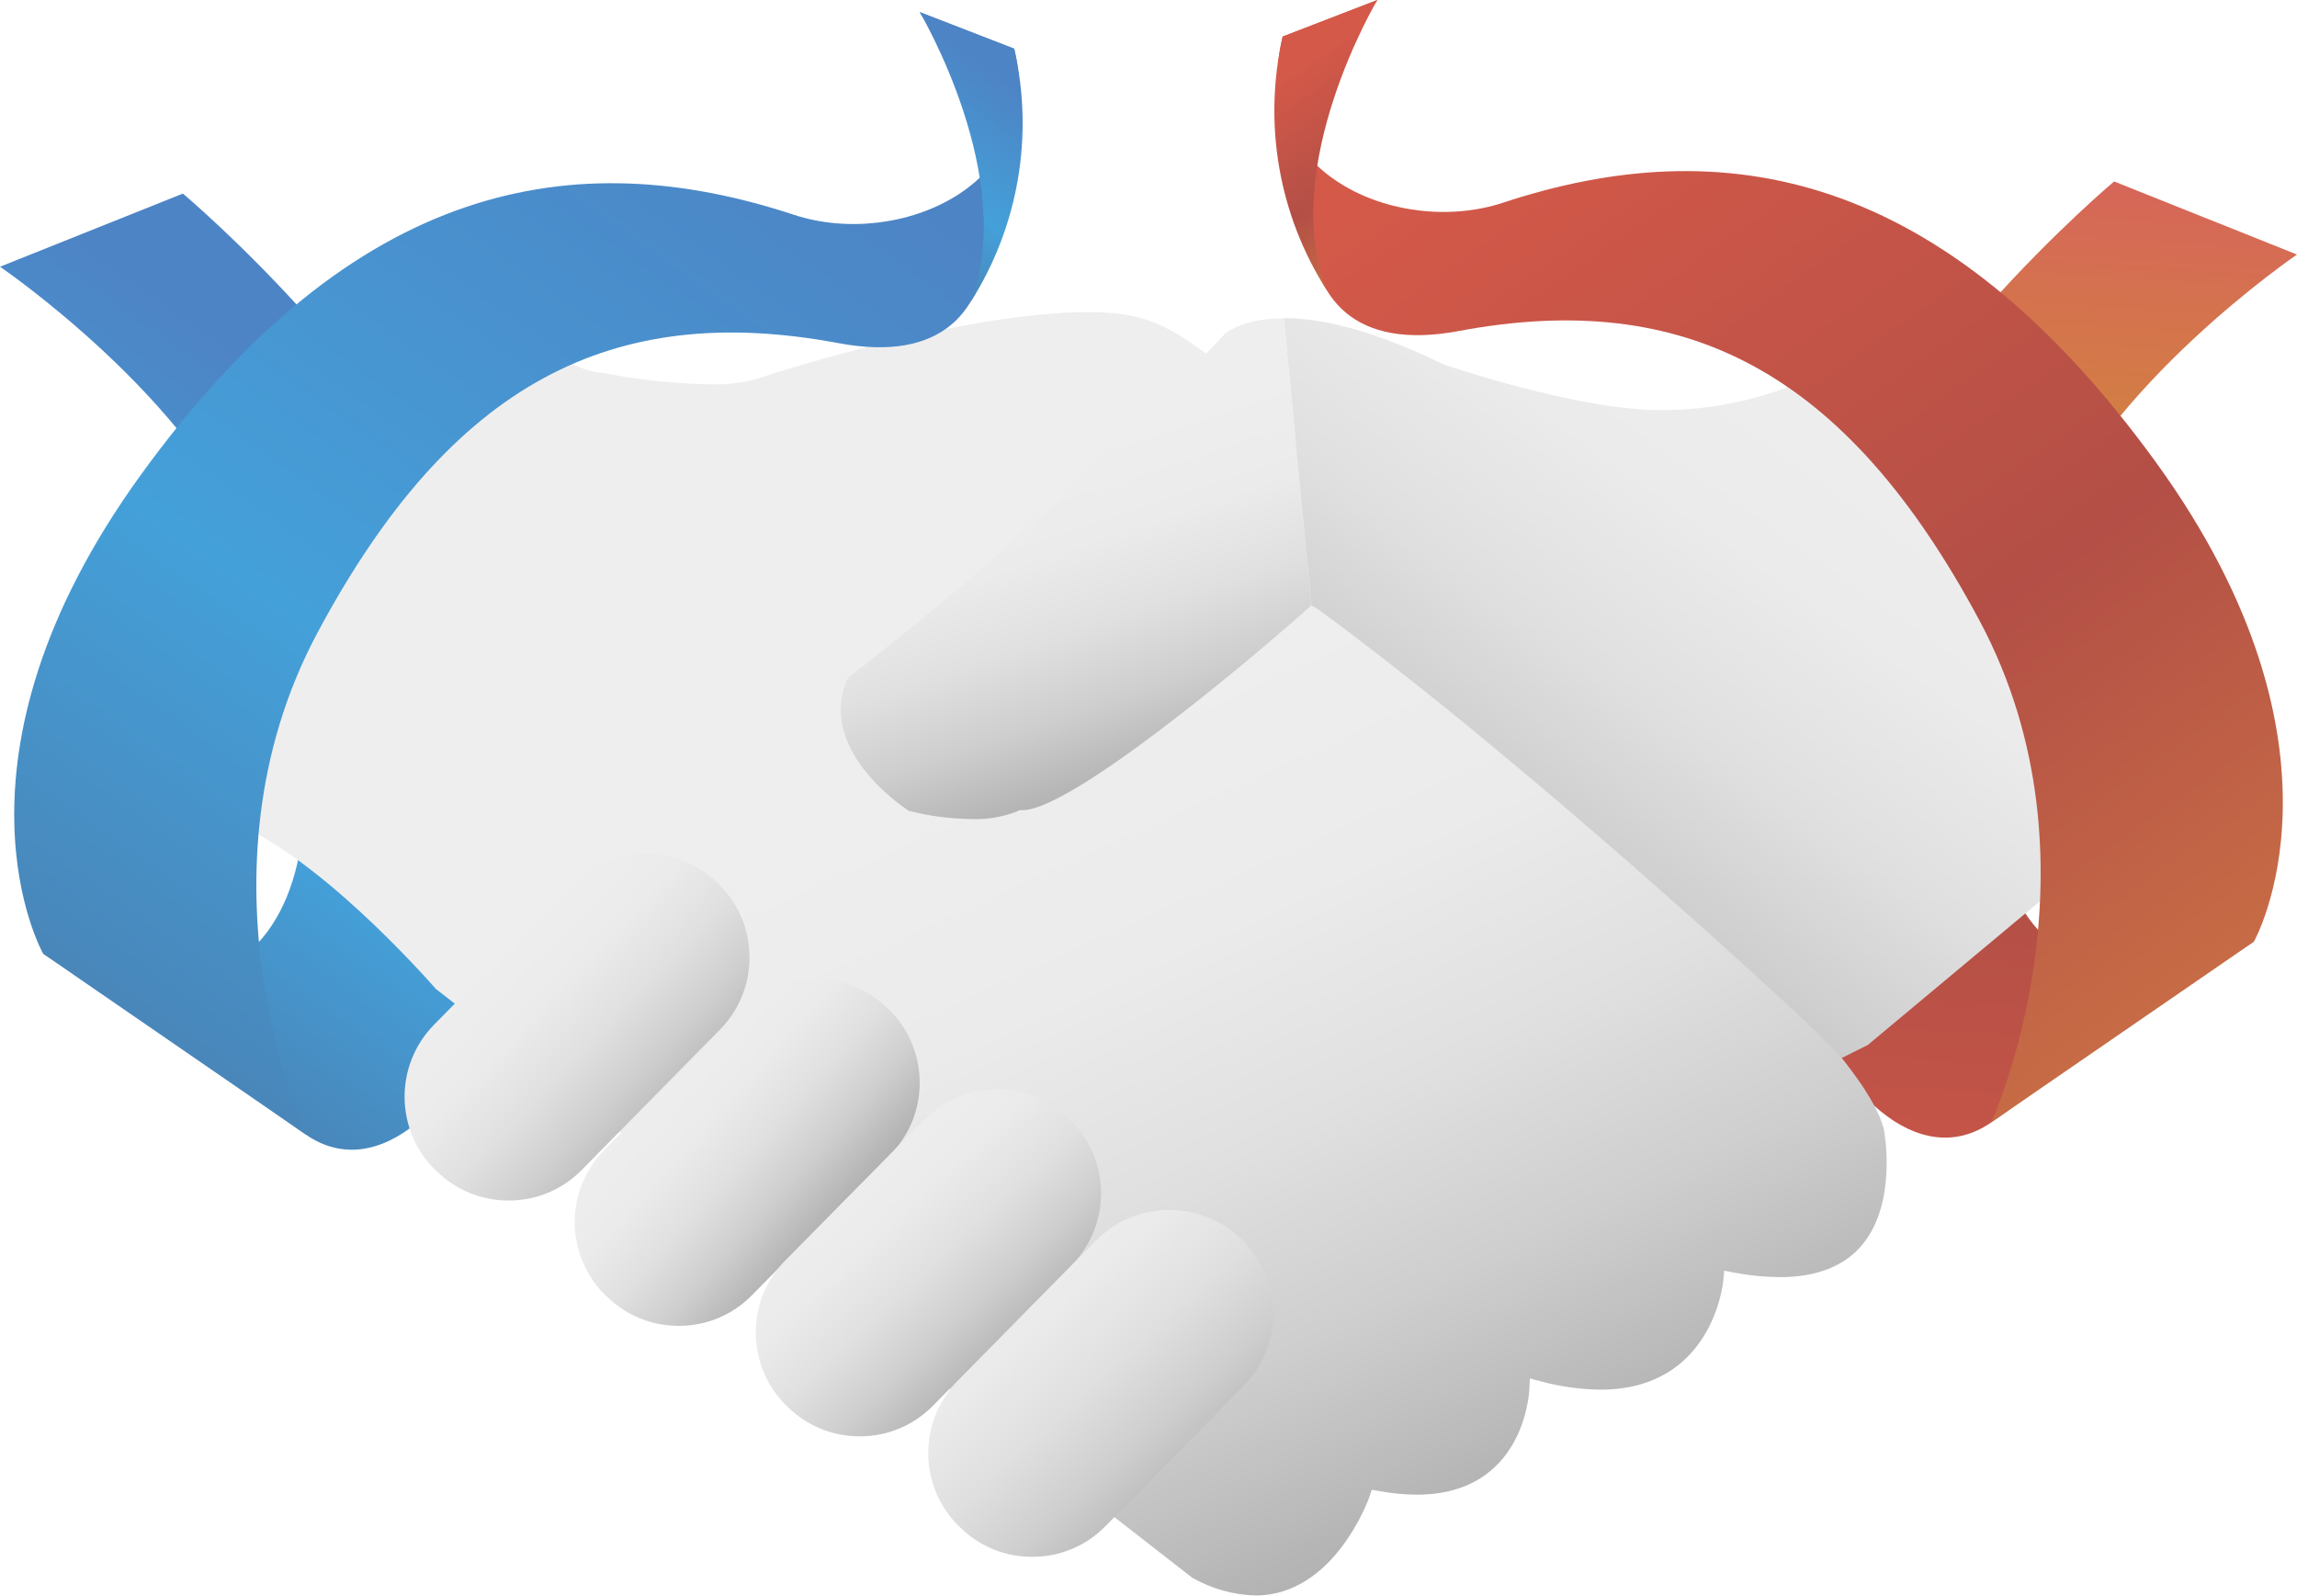
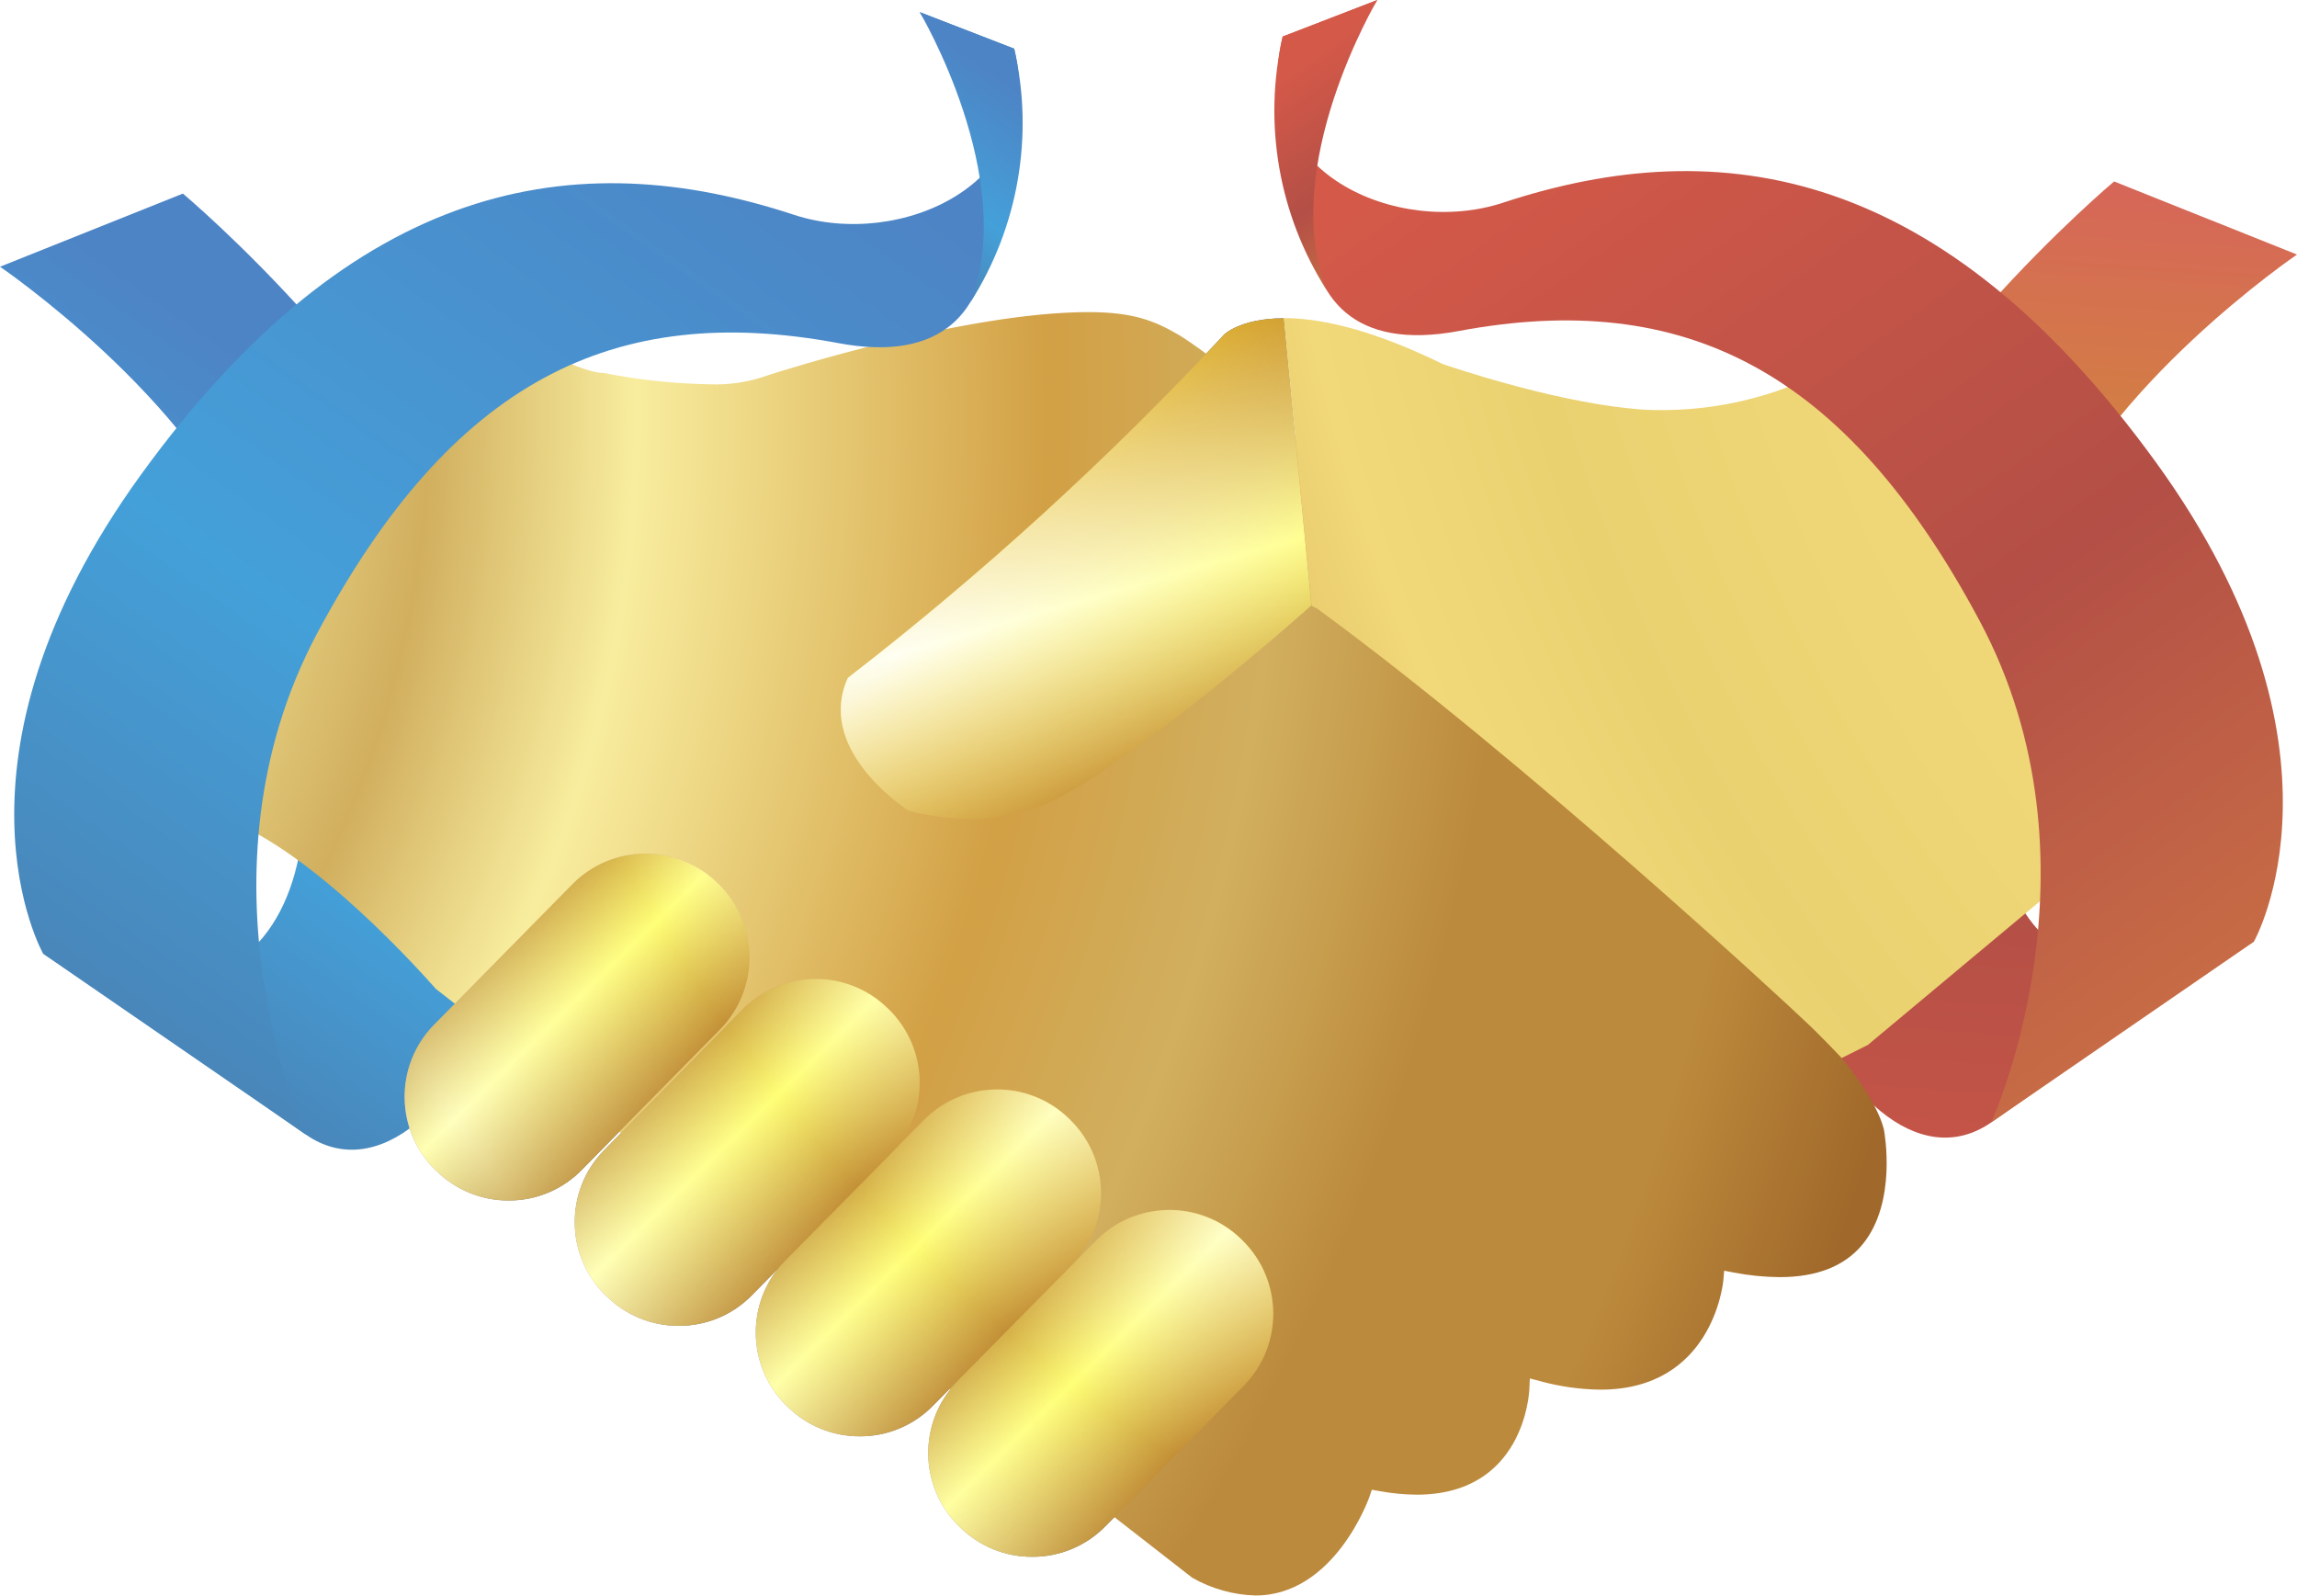
<svg xmlns="http://www.w3.org/2000/svg" xmlns:xlink="http://www.w3.org/1999/xlink" viewBox="0 0 345.62 240.06">
-   <linearGradient id="c" gradientUnits="userSpaceOnUse" x1="310.16" x2="297.94" y1="24.34" y2="207.97">
-     <stop offset="0" stop-color="#d6645a" />
-     <stop offset=".2" stop-color="#d37d45" />
-     <stop offset=".6" stop-color="#b34f46" />
-     <stop offset="1" stop-color="#d45949" />
-   </linearGradient>
-   <linearGradient id="b" gradientUnits="userSpaceOnUse" x1="-23.75" x2="57.55" y1="183.59" y2="68.32">
-     <stop offset="0" stop-color="#4e8aca" />
-     <stop offset=".02" stop-color="#4988c8" />
-     <stop offset=".2" stop-color="#4c76a6" />
-     <stop offset=".6" stop-color="#44a0d9" />
-     <stop offset="1" stop-color="#4d84c5" />
-   </linearGradient>
-   <linearGradient id="a" gradientUnits="userSpaceOnUse" x1="210.67" x2="144.29" y1="262.61" y2="116.96">
-     <stop offset="0" stop-color="#c3c2c2" />
-     <stop offset=".18" stop-color="#b4b3b4" />
-     <stop offset=".2" stop-color="#b6b5b6" />
-     <stop offset=".38" stop-color="#cfcecf" />
-     <stop offset=".57" stop-color="#e1e0e1" />
-     <stop offset=".77" stop-color="#ecebec" />
-     <stop offset="1" stop-color="#efeeef" />
-   </linearGradient>
-   <linearGradient id="d" x1="176.05" x2="156.72" xlink:href="#a" y1="126.96" y2="68.99" />
-   <linearGradient id="e" x1="107.96" x2="74.71" xlink:href="#a" y1="174.68" y2="142.98" />
-   <linearGradient id="f" x1="129.63" x2="99.91" xlink:href="#a" y1="188.81" y2="162.17" />
-   <linearGradient id="g" x1="157.95" x2="126.68" xlink:href="#a" y1="209.45" y2="176.2" />
-   <linearGradient id="h" x1="188" x2="147.49" xlink:href="#a" y1="232.71" y2="188.23" />
-   <linearGradient id="i" x1="203.87" x2="279.35" xlink:href="#a" y1="164.55" y2="57.53" />
-   <linearGradient id="j" x1="-35.62" x2="114.9" xlink:href="#b" y1="227.5" y2="14.1" />
-   <linearGradient id="k" x1="123.57" x2="150.52" xlink:href="#b" y1="50.06" y2="11.84" />
-   <linearGradient id="l" gradientTransform="matrix(-1 0 0 1 367.05 0)" x1="-14.19" x2="136.32" xlink:href="#c" y1="225.68" y2="12.27" />
-   <linearGradient id="m" gradientTransform="matrix(-1 0 0 1 367.05 0)" x1="144.99" x2="171.94" xlink:href="#c" y1="48.23" y2="10.02" />
-   <path d="M299.61 168.88c-10.78 7.49-23.66-4.21-29.94-23.41-5.42-16.58-2.36-38.55 3.51-57.84 9.25-30.38 44.92-60.33 44.92-60.33l27.52 11s-29.16 19.82-38 42.94c-19.38 50.86-.56 76 31.48 60.44-21.44 13.55-22.68 15.51-39.49 27.2z" fill="url(#c)" />
-   <path d="M46 170.7c10.77 7.49 23.65-4.21 29.93-23.41 5.42-16.58 2.36-38.55-3.51-57.83-9.23-30.39-44.9-60.33-44.9-60.33L0 40.13S29.17 60 38 83.07c19.38 50.86.56 76-31.47 60.44C28 157.05 29.2 159 46 170.7z" fill="url(#b)" />
-   <path d="M207 96.64c2-26.95-29.53-46.19-29.53-46.19-3.7-2.17-6.92-3.49-13.7-3.49-18.5 0-46.49 8.94-48.07 9.45a23.35 23.35 0 0 1-9.09 1.41 90.94 90.94 0 0 1-15.82-1.71c-4.1 0-14.87-6.47-16.6-7.51a15.25 15.25 0 0 0-5-.93 7.94 7.94 0 0 0-6.45 2.78L39.39 103.7c-7.33 13.79-7.87 17.79-7.81 18.82 12.82 3.11 29.81 21.52 34 26.27l113.8 88.59a20.35 20.35 0 0 0 9.52 2.68c11.9 0 17.08-14.64 17.14-14.81l.37-1.1 1.14.2a31.72 31.72 0 0 0 5.63.54c16.08 0 16.9-15.18 16.93-15.82l.08-1.67 1.62.43a35.86 35.86 0 0 0 9 1.26c16.75 0 18.43-15.78 18.49-16.43l.13-1.47 1.45.28a38.24 38.24 0 0 0 6.89.69c5.61 0 9.8-1.66 12.49-4.94 5.18-6.32 3.31-16.7 3.2-17.29-4.32-17.48-68.6-67.42-76.45-73.29z" fill="url(#a)" />
-   <path d="M193.16 47.89c-6.49 0-9 2.44-9 2.48A473.54 473.54 0 0 1 127.57 102c-4.7 10.39 7.56 18.95 9.17 20a39.54 39.54 0 0 0 9.33 1.23 17.08 17.08 0 0 0 7-1.16l.31-.17h.45c7.25 0 33.35-21.8 42.8-30.2l.69-.62" fill="url(#d)" />
-   <path d="M76.52 180.63a15.32 15.32 0 0 1-10.75-4.35l-.25-.22a15.46 15.46 0 0 1-.25-21.84l20.84-21.16a15.49 15.49 0 0 1 21.83-.24l.21.2a15.48 15.48 0 0 1 .25 21.82L87.56 176a15.28 15.28 0 0 1-11.04 4.63z" fill="url(#e)" />
-   <path d="M102.12 199.49a15.36 15.36 0 0 1-10.75-4.35l-.25-.22a15.46 15.46 0 0 1-.24-21.85l20.81-21.15a15.48 15.48 0 0 1 21.8-.28l.24.22a15.46 15.46 0 0 1 .27 21.84l-20.84 21.16a15.32 15.32 0 0 1-11.04 4.63z" fill="url(#f)" />
-   <path d="M129.36 216.11a15.31 15.31 0 0 1-10.76-4.35l-.24-.22a15.46 15.46 0 0 1-.25-21.84L139 168.54a15.49 15.49 0 0 1 21.84-.23l.22.22a15.45 15.45 0 0 1 .23 21.79l-20.89 21.16a15.3 15.3 0 0 1-11.04 4.63z" fill="url(#g)" />
-   <path d="M155.31 234.24a15.29 15.29 0 0 1-10.76-4.35l-.24-.22a15.46 15.46 0 0 1-.25-21.84l20.84-21.16a15.52 15.52 0 0 1 21.83-.26l.23.23a15.46 15.46 0 0 1 .23 21.82l-20.84 21.15a15.3 15.3 0 0 1-11.04 4.63z" fill="url(#h)" />
-   <path d="M197.35 91.15l.82.41c30.83 22.53 70.83 59.56 73.45 62.11 2.18 2 5.49 5.52 5.49 5.52l4-2 .13-.13 32.16-26.85.22-.08c2.71-2.82 16.5-11.78 17.41-14.05a6.79 6.79 0 0 0-.06-5l-34.66-56.91c-4-5.45-7.45-6.28-9.74-6.28-.24 0-3.88 2.81-4 2.81a53.46 53.46 0 0 1-32.67 11 36.24 36.24 0 0 1-4.58-.24c-12.3-1.21-27.48-6.43-28.14-6.65l-.15-.06c-9.37-4.58-17.4-6.89-23.86-6.89" fill="url(#i)" />
-   <path d="M138.38 1.82c12.23 18.06 19.34 55.71-12.21 49.81-34-6.36-58.24 5.9-78.39 43.55C28.16 131.86 46 170.7 46 170.7L6.5 143.51s-16.5-29 14.69-72.06c32.09-44.31 65.29-50 98.28-39.13 15.82 5.22 38.25-4.52 33.12-25z" fill="url(#j)" />
-   <path d="M146 45.51a50.21 50.21 0 0 0 6.61-38.18l-14.23-5.51s14.95 25.1 7.62 43.69z" fill="url(#k)" />
-   <path d="M207.24 0C195 18.06 187.91 55.71 219.46 49.81c34-6.36 58.24 5.9 78.38 43.55 19.63 36.67 1.77 75.52 1.77 75.52l39.52-27.19s16.49-29-14.69-72.07c-32.1-44.3-65.29-50-98.29-39.12-15.82 5.22-38.24-4.5-33.15-25z" fill="url(#l)" />
-   <path d="M199.64 43.68A50.23 50.23 0 0 1 193 5.5L207.24 0s-14.95 25.1-7.6 43.68z" fill="url(#m)" />
+   <defs>
+     <style>.b8ec3741-3dbb-4d05-9389-6ecebe4e5041{fill:url(#b4682b6a-6b7f-4f79-b2eb-c0481d6faa6c)}</style>
+     <linearGradient id="ac30b320-f3a1-411f-8237-6ef0e2bbffe2" x1="310.16" y1="24.34" x2="297.94" y2="207.97" gradientUnits="userSpaceOnUse">
+       <stop offset="0" stop-color="#d6645a" />
+       <stop offset=".2" stop-color="#d37d45" />
+       <stop offset=".6" stop-color="#b34f46" />
+       <stop offset="1" stop-color="#d45949" />
+     </linearGradient>
+     <linearGradient id="bd3c7194-d774-45b8-aab0-c03154b5bb88" x1="-23.75" y1="183.59" x2="57.55" y2="68.32" gradientUnits="userSpaceOnUse">
+       <stop offset="0" stop-color="#4e8aca" />
+       <stop offset=".02" stop-color="#4988c8" />
+       <stop offset=".2" stop-color="#4c76a6" />
+       <stop offset=".6" stop-color="#44a0d9" />
+       <stop offset="1" stop-color="#4d84c5" />
+     </linearGradient>
+     <radialGradient id="b35dea07-5823-44fd-be1f-4de3bda7ce05" cx="-90.76" cy="62.23" r="388.4" gradientUnits="userSpaceOnUse">
+       <stop offset="0" stop-color="#a2692a" />
+       <stop offset=".12" stop-color="#dfb253" />
+       <stop offset=".21" stop-color="#ffffc0" />
+       <stop offset=".29" stop-color="#f8ed9e" />
+       <stop offset=".4" stop-color="#d1af5f" />
+       <stop offset=".48" stop-color="#f8ed9e" />
+       <stop offset=".64" stop-color="#d2a045" />
+       <stop offset=".73" stop-color="#d1af5f" />
+       <stop offset=".82" stop-color="#bc8a3c" />
+       <stop offset=".92" stop-color="#bc8a3c" />
+       <stop offset="1" stop-color="#a0682a" />
+     </radialGradient>
+     <radialGradient id="e444fd1b-38a7-4ac5-9dd3-debf421fe524" cx="-19.76" cy="-52.77" r="349.24" gradientUnits="userSpaceOnUse">
+       <stop offset="0" stop-color="#ad7e3b" />
+       <stop offset=".06" stop-color="#9b6e39" />
+       <stop offset=".14" stop-color="#ad864c" />
+       <stop offset=".28" stop-color="#b7883c" />
+       <stop offset=".44" stop-color="#f1d879" />
+       <stop offset=".56" stop-color="#ead170" />
+       <stop offset=".62" stop-color="#f1d879" />
+       <stop offset=".76" stop-color="#c8983b" />
+       <stop offset=".88" stop-color="#cdac5f" />
+       <stop offset="1" stop-color="#8c5f39" />
+     </radialGradient>
+     <linearGradient id="b3dd421a-5511-4374-90a6-8f2a35a357ed" x1="151.02" y1="47.56" x2="176.12" y2="134.75" gradientUnits="userSpaceOnUse">
+       <stop offset="0" />
+       <stop offset=".49" stop-color="#fff" />
+       <stop offset="1" />
+     </linearGradient>
+     <radialGradient id="b4682b6a-6b7f-4f79-b2eb-c0481d6faa6c" cx="323.24" cy=".23" r="346.87" xlink:href="#e444fd1b-38a7-4ac5-9dd3-debf421fe524" />
+     <linearGradient id="bd10d69e-94c5-4756-89c2-6f404af6e874" x1="61.76" y1="129" x2="108.66" y2="176.78" xlink:href="#b3dd421a-5511-4374-90a6-8f2a35a357ed" />
+     <radialGradient id="a54b5653-4c1f-4495-92b2-8f9838cdb850" cx="505.24" cy="-19.77" r="509.02" xlink:href="#e444fd1b-38a7-4ac5-9dd3-debf421fe524" />
+     <linearGradient id="bad5df7f-1216-4535-a050-92012959d24e" x1="-35.62" y1="227.5" x2="114.9" y2="14.1" xlink:href="#bd3c7194-d774-45b8-aab0-c03154b5bb88" />
+     <linearGradient id="acea6244-2a1c-486d-bf13-fe9d454be10a" x1="123.57" y1="50.06" x2="150.52" y2="11.84" xlink:href="#bd3c7194-d774-45b8-aab0-c03154b5bb88" />
+     <linearGradient id="ad28babb-14ff-4524-bb44-6271264b2e0e" x1="-14.19" y1="225.68" x2="136.32" y2="12.27" gradientTransform="matrix(-1 0 0 1 367.05 0)" xlink:href="#ac30b320-f3a1-411f-8237-6ef0e2bbffe2" />
+     <linearGradient id="e216c09f-f93b-4888-9711-e79995b8b627" x1="144.99" y1="48.23" x2="171.94" y2="10.02" gradientTransform="matrix(-1 0 0 1 367.05 0)" xlink:href="#ac30b320-f3a1-411f-8237-6ef0e2bbffe2" />
+     <linearGradient id="aac84b7e-7569-47c4-9f9f-8a7e8bf7780b" x1="87.36" y1="147.85" x2="134.26" y2="195.63" xlink:href="#b3dd421a-5511-4374-90a6-8f2a35a357ed" />
+     <linearGradient id="a235199c-5894-4a41-b305-669474195296" x1="114.6" y1="164.48" x2="161.5" y2="212.26" xlink:href="#b3dd421a-5511-4374-90a6-8f2a35a357ed" />
+     <linearGradient id="b257b13d-7c52-4c3b-9f6e-585e73dca285" x1="140.56" y1="182.61" x2="187.46" y2="230.39" xlink:href="#b3dd421a-5511-4374-90a6-8f2a35a357ed" />
+   </defs>
+   <g style="isolation:isolate">
+     <g id="a9e08797-8f0b-4a81-9f72-47000739c09e" data-name="Слой 2">
+       <g id="a3ea146f-6677-48b9-8abb-bc23e488fd30" data-name="Слой 1">
+         <path d="M299.61 168.88c-10.78 7.49-23.66-4.21-29.94-23.41-5.42-16.58-2.36-38.55 3.51-57.84 9.25-30.38 44.92-60.33 44.92-60.33l27.52 11s-29.16 19.82-38 42.94c-19.38 50.86-.56 76 31.48 60.44-21.44 13.55-22.68 15.51-39.49 27.2z" fill="url(#ac30b320-f3a1-411f-8237-6ef0e2bbffe2)" />
+         <path d="M46 170.7c10.77 7.49 23.65-4.21 29.93-23.41 5.42-16.58 2.36-38.55-3.51-57.83-9.23-30.39-44.9-60.33-44.9-60.33L0 40.13S29.17 60 38 83.07c19.38 50.86.56 76-31.47 60.44C28 157.05 29.2 159 46 170.7z" fill="url(#bd3c7194-d774-45b8-aab0-c03154b5bb88)" />
+         <path d="M207 96.64c2-26.95-29.53-46.19-29.53-46.19-3.7-2.17-6.92-3.49-13.7-3.49-18.5 0-46.49 8.94-48.07 9.45a23.35 23.35 0 0 1-9.09 1.41 90.94 90.94 0 0 1-15.82-1.71c-4.1 0-14.87-6.47-16.6-7.51a15.25 15.25 0 0 0-5-.93 7.94 7.94 0 0 0-6.45 2.78L39.39 103.7c-7.33 13.79-7.87 17.79-7.81 18.82 12.82 3.11 29.81 21.52 34 26.27l113.8 88.59a20.35 20.35 0 0 0 9.52 2.68c11.9 0 17.08-14.64 17.14-14.81l.37-1.1 1.14.2a31.72 31.72 0 0 0 5.63.54c16.08 0 16.9-15.18 16.93-15.82l.08-1.67 1.62.43a35.86 35.86 0 0 0 9 1.26c16.75 0 18.43-15.78 18.49-16.43l.13-1.47 1.45.28a38.24 38.24 0 0 0 6.89.69c5.61 0 9.8-1.66 12.49-4.94 5.18-6.32 3.31-16.7 3.2-17.29-4.32-17.48-68.6-67.42-76.45-73.29z" fill="url(#b35dea07-5823-44fd-be1f-4de3bda7ce05)" />
+         <path d="M193.16 47.89c-6.49 0-9 2.44-9 2.48A473.54 473.54 0 0 1 127.57 102c-4.7 10.39 7.56 18.95 9.17 20a39.54 39.54 0 0 0 9.33 1.23 17.08 17.08 0 0 0 7-1.16l.31-.17h.45c7.25 0 33.35-21.8 42.8-30.2l.69-.62" fill="url(#e444fd1b-38a7-4ac5-9dd3-debf421fe524)" />
+         <path d="M193.16 47.89c-6.49 0-9 2.44-9 2.48A473.54 473.54 0 0 1 127.57 102c-4.7 10.39 7.56 18.95 9.17 20a39.54 39.54 0 0 0 9.33 1.23 17.08 17.08 0 0 0 7-1.16l.31-.17h.45c7.25 0 33.35-21.8 42.8-30.2l.69-.62z" style="mix-blend-mode:overlay" fill="url(#b3dd421a-5511-4374-90a6-8f2a35a357ed)" />
+         <path class="b8ec3741-3dbb-4d05-9389-6ecebe4e5041" d="M76.52 180.63a15.32 15.32 0 0 1-10.75-4.35l-.25-.22a15.46 15.46 0 0 1-.25-21.84l20.84-21.16a15.49 15.49 0 0 1 21.83-.24l.21.2a15.48 15.48 0 0 1 .25 21.82L87.56 176a15.28 15.28 0 0 1-11.04 4.63z" />
+         <path d="M76.52 180.63a15.32 15.32 0 0 1-10.75-4.35l-.25-.22a15.46 15.46 0 0 1-.25-21.84l20.84-21.16a15.49 15.49 0 0 1 21.83-.24l.21.2a15.48 15.48 0 0 1 .25 21.82L87.56 176a15.28 15.28 0 0 1-11.04 4.63z" style="mix-blend-mode:overlay" fill="url(#bd10d69e-94c5-4756-89c2-6f404af6e874)" />
+         <path class="b8ec3741-3dbb-4d05-9389-6ecebe4e5041" d="M102.12 199.49a15.36 15.36 0 0 1-10.75-4.35l-.25-.22a15.46 15.46 0 0 1-.24-21.85l20.81-21.15a15.48 15.48 0 0 1 21.8-.28l.24.22a15.46 15.46 0 0 1 .27 21.84l-20.84 21.16a15.32 15.32 0 0 1-11.04 4.63z" />
+         <path class="b8ec3741-3dbb-4d05-9389-6ecebe4e5041" d="M129.36 216.11a15.31 15.31 0 0 1-10.76-4.35l-.24-.22a15.46 15.46 0 0 1-.25-21.84L139 168.54a15.49 15.49 0 0 1 21.84-.23l.22.22a15.45 15.45 0 0 1 .23 21.79l-20.89 21.16a15.3 15.3 0 0 1-11.04 4.63zm25.95 18.13a15.29 15.29 0 0 1-10.76-4.35l-.24-.22a15.46 15.46 0 0 1-.25-21.84l20.84-21.16a15.52 15.52 0 0 1 21.83-.26l.23.23a15.46 15.46 0 0 1 .23 21.82l-20.84 21.15a15.3 15.3 0 0 1-11.04 4.63z" />
+         <path d="M197.35 91.15l.82.41c30.83 22.53 70.83 59.56 73.45 62.11 2.18 2 5.49 5.52 5.49 5.52l4-2 .13-.13 32.16-26.85.22-.08c2.71-2.82 16.5-11.78 17.41-14.05a6.79 6.79 0 0 0-.06-5l-34.66-56.91c-4-5.45-7.45-6.28-9.74-6.28-.24 0-3.88 2.81-4 2.81a53.46 53.46 0 0 1-32.67 11 36.24 36.24 0 0 1-4.58-.24c-12.3-1.21-27.48-6.43-28.14-6.65l-.15-.06c-9.37-4.58-17.4-6.89-23.86-6.89" fill="url(#a54b5653-4c1f-4495-92b2-8f9838cdb850)" />
+         <path d="M138.38 1.82c12.23 18.06 19.34 55.71-12.21 49.81-34-6.36-58.24 5.9-78.39 43.55C28.16 131.86 46 170.7 46 170.7L6.5 143.51s-16.5-29 14.69-72.06c32.09-44.31 65.29-50 98.28-39.13 15.82 5.22 38.25-4.52 33.12-25z" fill="url(#bad5df7f-1216-4535-a050-92012959d24e)" />
+         <path d="M146 45.51a50.21 50.21 0 0 0 6.61-38.18l-14.23-5.51s14.95 25.1 7.62 43.69z" fill="url(#acea6244-2a1c-486d-bf13-fe9d454be10a)" />
+         <path d="M207.24 0C195 18.06 187.91 55.71 219.46 49.81c34-6.36 58.24 5.9 78.38 43.55 19.63 36.67 1.77 75.52 1.77 75.52l39.52-27.19s16.49-29-14.69-72.07c-32.1-44.3-65.29-50-98.29-39.12-15.82 5.22-38.24-4.5-33.15-25z" fill="url(#ad28babb-14ff-4524-bb44-6271264b2e0e)" />
+         <path d="M199.64 43.68A50.23 50.23 0 0 1 193 5.5L207.24 0s-14.95 25.1-7.6 43.68z" fill="url(#e216c09f-f93b-4888-9711-e79995b8b627)" />
+         <path d="M102.12 199.49a15.38 15.38 0 0 1-10.75-4.35l-.25-.22a15.46 15.46 0 0 1-.25-21.84l20.84-21.16a15.47 15.47 0 0 1 21.83-.24l.21.2a15.48 15.48 0 0 1 .25 21.82l-20.84 21.16a15.32 15.32 0 0 1-11.04 4.63z" style="mix-blend-mode:overlay" fill="url(#aac84b7e-7569-47c4-9f9f-8a7e8bf7780b)" />
+         <path d="M129.37 216.11a15.34 15.34 0 0 1-10.76-4.35l-.24-.22a15.46 15.46 0 0 1-.26-21.84L139 168.54a15.5 15.5 0 0 1 21.84-.24l.2.2a15.48 15.48 0 0 1 .26 21.82l-20.9 21.16a15.26 15.26 0 0 1-11.03 4.63z" style="mix-blend-mode:overlay" fill="url(#a235199c-5894-4a41-b305-669474195296)" />
+         <path d="M155.32 234.24a15.34 15.34 0 0 1-10.76-4.35l-.24-.22a15.46 15.46 0 0 1-.25-21.84l20.84-21.16a15.49 15.49 0 0 1 21.83-.24l.2.2a15.48 15.48 0 0 1 .26 21.82l-20.84 21.16a15.3 15.3 0 0 1-11.04 4.63z" style="mix-blend-mode:overlay" fill="url(#b257b13d-7c52-4c3b-9f6e-585e73dca285)" />
+       </g>
+     </g>
+   </g>
</svg>
